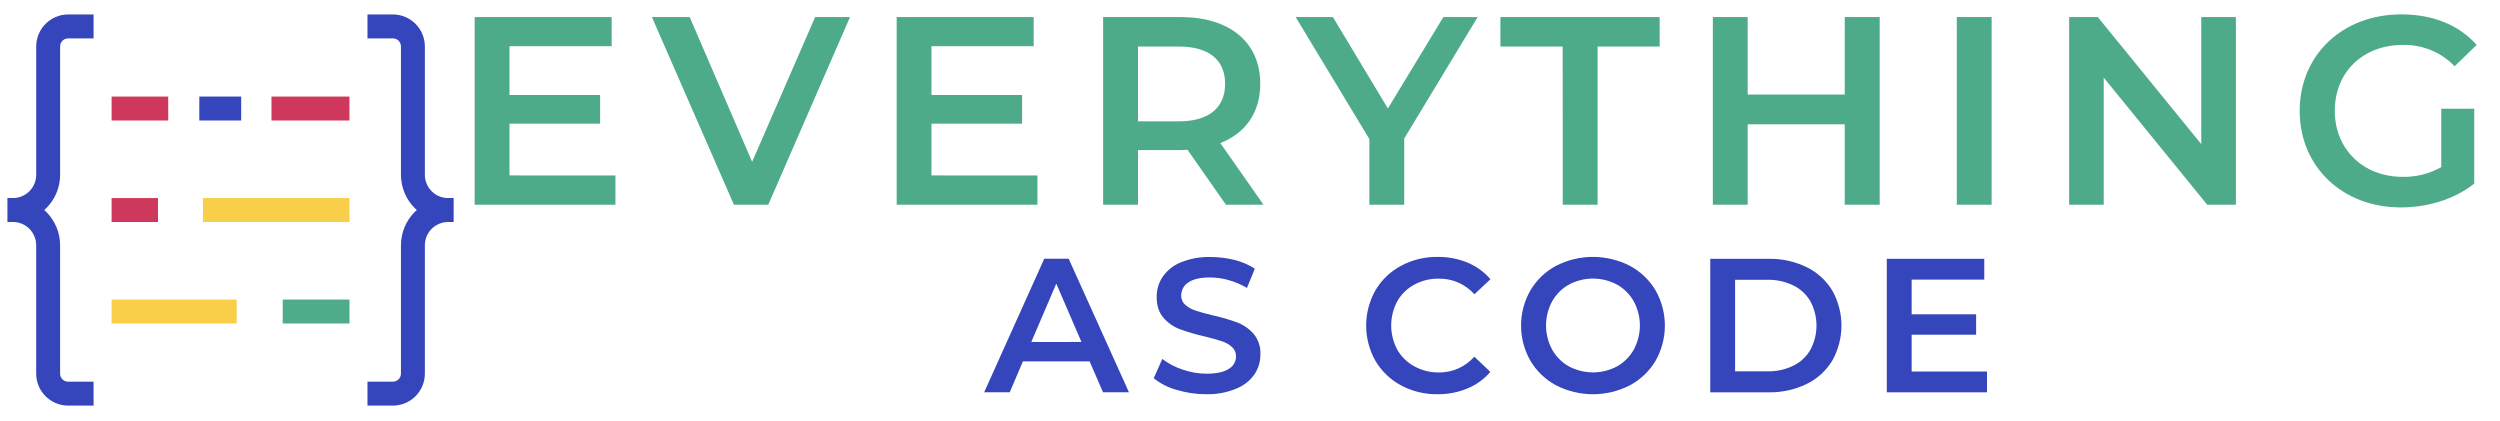
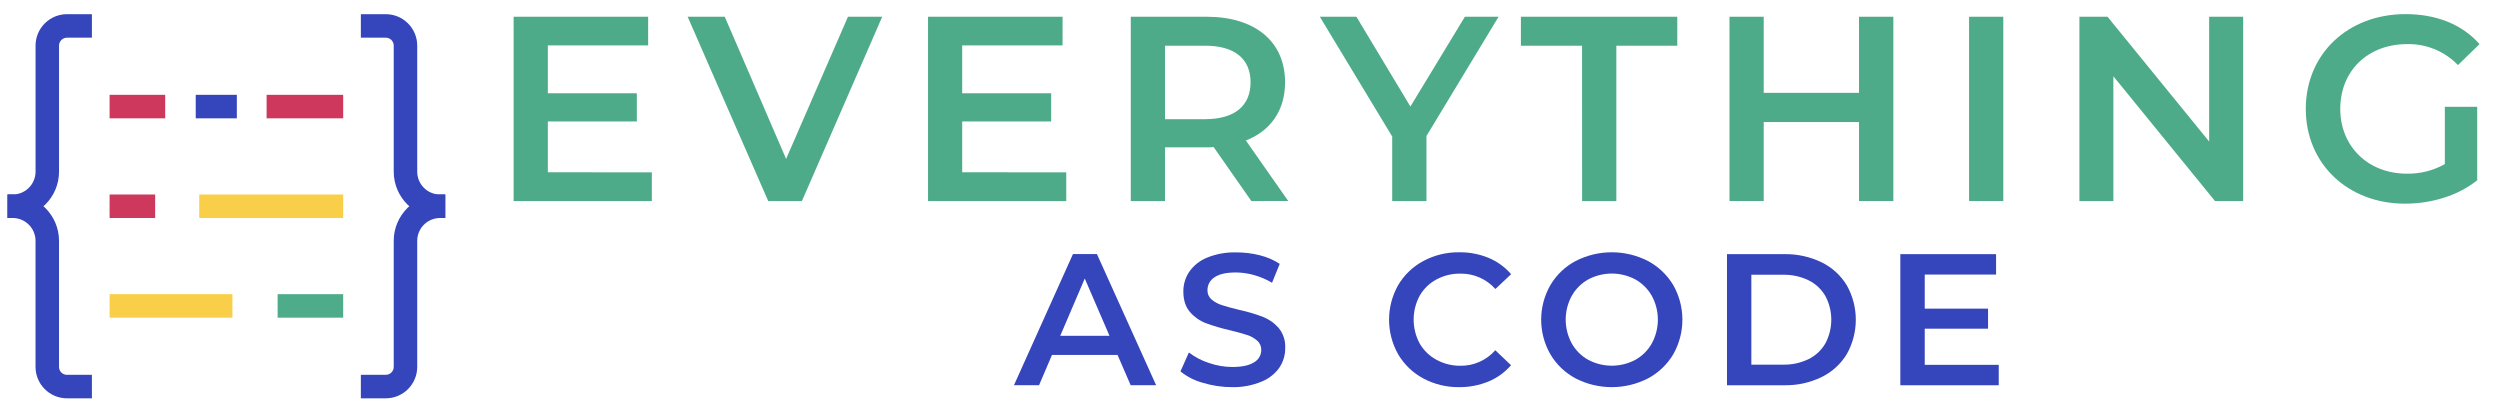
- <svg xmlns="http://www.w3.org/2000/svg" id="Layer_1" data-name="Layer 1" viewBox="0 0 982 165">
+ <svg xmlns="http://www.w3.org/2000/svg" id="Layer_1" data-name="Layer 1" viewBox="0 0 1000 165">
  <defs>
    <style>.cls-1{fill:#3545bc;}.cls-2{fill:#cd385c;}.cls-3{fill:#f9ce48;}.cls-4{fill:#4eac8a;}.cls-5{fill:#4eab8a;}</style>
  </defs>
  <g style="" transform="matrix(0.351834, 0, 0, 0.351834, -77.53481, -4.109225)">
    <path class="cls-1" d="M 234.8 259.53 L 228.93 259.53 L 228.93 232.8 L 234.8 232.8 C 249.159 232.8 260.8 221.159 260.8 206.8 L 260.8 63.52 C 260.827 43.815 276.786 27.844 296.49 27.8 L 324.86 27.8 L 324.86 54.54 L 296.49 54.54 C 291.519 54.54 287.49 58.569 287.49 63.54 L 287.49 206.84 C 287.451 235.924 263.884 259.491 234.8 259.53 Z" />
    <path class="cls-1" d="M 324.86 464.53 L 296.49 464.53 C 276.774 464.502 260.798 448.526 260.77 428.81 L 260.77 285.51 C 260.77 271.151 249.129 259.51 234.77 259.51 L 228.9 259.51 L 228.9 232.8 L 234.77 232.8 C 263.866 232.833 287.442 256.414 287.47 285.51 L 287.47 428.81 C 287.47 433.781 291.499 437.81 296.47 437.81 L 324.84 437.81 Z" />
    <path class="cls-1" d="M 726.58 259.53 L 720.71 259.53 C 691.611 259.502 668.028 235.919 668 206.82 L 668 63.52 C 668 58.549 663.971 54.52 659 54.52 L 630.64 54.52 L 630.64 27.8 L 659 27.8 C 678.715 27.828 694.688 43.805 694.71 63.52 L 694.71 206.82 C 694.71 221.179 706.351 232.82 720.71 232.82 L 726.58 232.82 Z" />
    <path class="cls-1" d="M 659 464.53 L 630.64 464.53 L 630.64 437.79 L 659 437.79 C 663.971 437.79 668 433.761 668 428.79 L 668 285.51 C 668.028 256.411 691.611 232.828 720.71 232.8 L 726.58 232.8 L 726.58 259.53 L 720.71 259.53 C 706.351 259.53 694.71 271.171 694.71 285.53 L 694.71 428.83 C 694.677 448.537 678.707 464.502 659 464.53 Z" />
    <rect class="cls-2" x="523.47" y="119.48" width="87.06" height="26.73" />
    <rect class="cls-1" x="442.9" y="119.48" width="46.73" height="26.73" />
    <rect class="cls-2" x="344.97" y="119.48" width="63.21" height="26.73" />
    <rect class="cls-3" x="446.89" y="232.8" width="163.64" height="26.73" />
    <rect class="cls-2" x="344.97" y="232.8" width="51.8" height="26.73" />
    <rect class="cls-4" x="536" y="346.11" width="74.53" height="26.73" />
    <rect class="cls-3" x="344.97" y="346.11" width="139.65" height="26.73" />
  </g>
-   <g transform="matrix(1, 0, 0, 1, 0, -25)" style="">
-     <path class="cls-1" d="M 428.017 166.967 L 401.795 166.967 L 396.627 179.072 L 386.59 179.072 L 410.185 126.63 L 419.776 126.63 L 443.446 179.072 L 433.259 179.072 Z M 424.795 159.322 L 414.906 136.407 L 405.092 159.332 Z" />
-     <path class="cls-1" d="M 462.134 178.122 C 458.867 177.24 455.819 175.686 453.186 173.56 L 456.556 165.99 C 458.937 167.814 461.611 169.222 464.462 170.152 C 467.493 171.221 470.681 171.775 473.895 171.791 C 477.787 171.791 480.701 171.167 482.619 169.928 C 484.404 168.927 485.508 167.04 485.506 164.993 C 485.544 163.573 484.951 162.209 483.886 161.269 C 482.7 160.231 481.311 159.454 479.807 158.987 C 478.162 158.441 475.915 157.821 473.066 157.125 C 469.774 156.384 466.533 155.432 463.363 154.276 C 460.907 153.338 458.721 151.805 457.003 149.815 C 455.228 147.792 454.34 145.057 454.34 141.612 C 454.313 138.803 455.135 136.051 456.696 133.716 C 458.471 131.177 460.946 129.21 463.819 128.054 C 467.512 126.559 471.476 125.846 475.459 125.959 C 478.632 125.939 481.795 126.321 484.873 127.095 C 487.721 127.781 490.433 128.945 492.89 130.541 L 489.817 138.102 C 487.565 136.769 485.148 135.736 482.629 135.029 C 480.263 134.355 477.817 134.004 475.356 133.986 C 471.511 133.986 468.652 134.628 466.781 135.932 C 465.014 137.052 463.956 139.008 463.987 141.1 C 463.943 142.503 464.535 143.851 465.598 144.769 C 466.795 145.786 468.186 146.553 469.686 147.022 C 471.337 147.574 473.584 148.195 476.427 148.884 C 479.687 149.584 482.892 150.518 486.018 151.678 C 488.479 152.627 490.677 154.153 492.424 156.129 C 494.29 158.4 495.239 161.285 495.088 164.22 C 495.115 167.022 494.29 169.766 492.722 172.089 C 490.924 174.603 488.437 176.542 485.562 177.675 C 481.864 179.197 477.892 179.939 473.895 179.854 C 469.91 179.868 465.945 179.285 462.134 178.122 Z" />
-     <path class="cls-1" d="M 550.314 176.372 C 546.148 174.145 542.675 170.814 540.276 166.744 C 535.409 158.145 535.409 147.623 540.276 139.023 C 542.689 134.951 546.174 131.621 550.351 129.395 C 554.762 127.039 559.7 125.841 564.7 125.913 C 568.731 125.861 572.732 126.624 576.461 128.157 C 579.923 129.599 583 131.831 585.447 134.675 L 579.152 140.597 C 575.611 136.616 570.512 134.373 565.185 134.451 C 561.815 134.399 558.487 135.21 555.519 136.807 C 552.734 138.318 550.425 140.575 548.852 143.325 C 545.662 149.269 545.662 156.414 548.852 162.358 C 550.422 165.111 552.731 167.369 555.519 168.876 C 558.467 170.497 561.783 171.333 565.147 171.306 C 570.488 171.381 575.593 169.111 579.115 165.096 L 585.409 171.083 C 582.956 173.934 579.864 176.167 576.386 177.601 C 572.644 179.135 568.633 179.901 564.589 179.854 C 559.614 179.912 554.704 178.715 550.314 176.372 Z" />
-     <path class="cls-1" d="M 611.258 176.372 C 607.062 174.142 603.563 170.797 601.146 166.707 C 596.241 158.144 596.241 147.623 601.146 139.061 C 603.558 134.966 607.059 131.621 611.258 129.395 C 620.336 124.752 631.093 124.752 640.17 129.395 C 644.361 131.62 647.861 134.95 650.292 139.023 C 655.183 147.616 655.183 158.151 650.292 166.744 C 647.857 170.814 644.357 174.143 640.17 176.372 C 631.093 181.016 620.336 181.016 611.258 176.372 Z M 635.151 168.923 C 637.919 167.38 640.201 165.097 641.744 162.33 C 644.948 156.416 644.948 149.286 641.744 143.372 C 640.196 140.609 637.914 138.327 635.151 136.779 C 629.252 133.639 622.177 133.639 616.277 136.779 C 613.512 138.325 611.23 140.607 609.684 143.372 C 606.48 149.286 606.48 156.416 609.684 162.33 C 611.225 165.099 613.508 167.383 616.277 168.923 C 622.177 172.063 629.252 172.063 635.151 168.923 Z" />
-     <path class="cls-1" d="M 671.792 126.658 L 694.717 126.658 C 699.87 126.565 704.973 127.681 709.616 129.917 C 713.803 131.953 717.314 135.153 719.728 139.135 C 724.52 147.675 724.52 158.092 719.728 166.632 C 717.313 170.61 713.801 173.807 709.616 175.841 C 704.974 178.081 699.87 179.198 694.717 179.1 L 671.792 179.1 Z M 694.261 170.859 C 697.771 170.935 701.248 170.179 704.411 168.653 C 707.236 167.274 709.583 165.082 711.152 162.358 C 714.306 156.432 714.306 149.326 711.152 143.4 C 709.582 140.679 707.235 138.49 704.411 137.114 C 701.249 135.586 697.771 134.826 694.261 134.898 L 681.541 134.898 L 681.541 170.859 Z" />
-     <path class="cls-1" d="M 780.495 170.934 L 780.495 179.1 L 741.135 179.1 L 741.135 126.658 L 779.424 126.658 L 779.424 134.824 L 750.894 134.824 L 750.894 148.456 L 776.221 148.456 L 776.221 156.473 L 750.894 156.473 L 750.894 170.934 Z" />
-   </g>
-   <g>
-     <path class="cls-5" d="M 241.74 68.936 L 241.74 80.417 L 186.448 80.417 L 186.448 6.697 L 240.259 6.697 L 240.259 18.15 L 200.136 18.15 L 200.136 37.314 L 235.734 37.314 L 235.734 48.581 L 200.136 48.581 L 200.136 68.908 Z" />
-     <path class="cls-5" d="M 333.886 6.697 L 301.771 80.417 L 288.288 80.417 L 256.061 6.697 L 270.903 6.697 L 295.439 63.563 L 320.189 6.697 Z" />
-     <path class="cls-5" d="M 407.503 68.936 L 407.503 80.417 L 352.212 80.417 L 352.212 6.697 L 406.032 6.697 L 406.032 18.15 L 365.881 18.15 L 365.881 37.314 L 401.469 37.314 L 401.469 48.581 L 365.881 48.581 L 365.881 68.908 Z" />
-     <path class="cls-5" d="M 481.539 80.417 L 466.445 58.823 C 465.502 58.916 464.553 58.954 463.605 58.935 L 447.003 58.935 L 447.003 80.417 L 433.306 80.417 L 433.306 6.697 L 463.652 6.697 C 483.029 6.697 495.032 16.595 495.032 32.919 C 495.032 44.092 489.342 52.296 479.342 56.197 L 496.298 80.407 Z M 463.009 18.281 L 447.003 18.281 L 447.003 47.668 L 463.009 47.668 C 475.012 47.668 481.223 42.184 481.223 32.919 C 481.223 23.654 475.012 18.281 463.009 18.281 Z" />
-     <path class="cls-5" d="M 551.581 54.4 L 551.581 80.417 L 537.883 80.417 L 537.883 54.614 L 508.924 6.697 L 523.562 6.697 L 545.156 42.612 L 566.954 6.697 L 580.428 6.697 Z" />
-     <path class="cls-5" d="M 613.819 18.281 L 589.357 18.281 L 589.357 6.697 L 651.912 6.697 L 651.912 18.281 L 627.535 18.281 L 627.535 80.417 L 613.847 80.417 Z" />
-     <path class="cls-5" d="M 738.342 6.697 L 738.342 80.417 L 724.607 80.417 L 724.607 48.823 L 686.486 48.823 L 686.486 80.417 L 672.798 80.417 L 672.798 6.697 L 686.486 6.697 L 686.486 37.137 L 724.607 37.137 L 724.607 6.697 Z" />
-     <path class="cls-5" d="M 768.632 6.697 L 782.32 6.697 L 782.32 80.417 L 768.632 80.417 Z" />
-     <path class="cls-5" d="M 878.266 6.697 L 878.266 80.417 L 866.999 80.417 L 826.345 30.498 L 826.345 80.417 L 812.759 80.417 L 812.759 6.697 L 824.008 6.697 L 864.662 56.616 L 864.662 6.697 Z" />
-     <path class="cls-5" d="M 958.932 42.714 L 971.884 42.714 L 971.884 72.092 C 964.202 78.312 953.457 81.469 943.018 81.469 C 920.159 81.469 903.314 65.565 903.314 43.562 C 903.314 21.558 920.159 5.645 943.223 5.645 C 955.542 5.645 965.869 9.751 972.815 17.648 L 964.183 26.028 C 958.877 20.516 951.506 17.476 943.856 17.648 C 928.166 17.648 917.104 28.291 917.104 43.562 C 917.104 58.507 928.166 69.466 943.754 69.466 C 949.064 69.566 954.304 68.245 958.932 65.639 Z" />
+   <g transform="matrix(1, 0, 0, 1, 19, 0)">
+     <g>
+       <g transform="matrix(1, 0, 0, 1, 0, -25)" style="">
+         <path class="cls-1" d="M 428.017 166.967 L 401.795 166.967 L 396.627 179.072 L 386.59 179.072 L 410.185 126.63 L 419.776 126.63 L 443.446 179.072 L 433.259 179.072 Z M 424.795 159.322 L 414.906 136.407 L 405.092 159.332 Z" />
+         <path class="cls-1" d="M 462.134 178.122 C 458.867 177.24 455.819 175.686 453.186 173.56 L 456.556 165.99 C 458.937 167.814 461.611 169.222 464.462 170.152 C 467.493 171.221 470.681 171.775 473.895 171.791 C 477.787 171.791 480.701 171.167 482.619 169.928 C 484.404 168.927 485.508 167.04 485.506 164.993 C 485.544 163.573 484.951 162.209 483.886 161.269 C 482.7 160.231 481.311 159.454 479.807 158.987 C 478.162 158.441 475.915 157.821 473.066 157.125 C 469.774 156.384 466.533 155.432 463.363 154.276 C 460.907 153.338 458.721 151.805 457.003 149.815 C 455.228 147.792 454.34 145.057 454.34 141.612 C 454.313 138.803 455.135 136.051 456.696 133.716 C 458.471 131.177 460.946 129.21 463.819 128.054 C 467.512 126.559 471.476 125.846 475.459 125.959 C 478.632 125.939 481.795 126.321 484.873 127.095 C 487.721 127.781 490.433 128.945 492.89 130.541 L 489.817 138.102 C 487.565 136.769 485.148 135.736 482.629 135.029 C 480.263 134.355 477.817 134.004 475.356 133.986 C 471.511 133.986 468.652 134.628 466.781 135.932 C 465.014 137.052 463.956 139.008 463.987 141.1 C 463.943 142.503 464.535 143.851 465.598 144.769 C 466.795 145.786 468.186 146.553 469.686 147.022 C 471.337 147.574 473.584 148.195 476.427 148.884 C 479.687 149.584 482.892 150.518 486.018 151.678 C 488.479 152.627 490.677 154.153 492.424 156.129 C 494.29 158.4 495.239 161.285 495.088 164.22 C 495.115 167.022 494.29 169.766 492.722 172.089 C 490.924 174.603 488.437 176.542 485.562 177.675 C 481.864 179.197 477.892 179.939 473.895 179.854 C 469.91 179.868 465.945 179.285 462.134 178.122 Z" />
+         <path class="cls-1" d="M 550.314 176.372 C 546.148 174.145 542.675 170.814 540.276 166.744 C 535.409 158.145 535.409 147.623 540.276 139.023 C 542.689 134.951 546.174 131.621 550.351 129.395 C 554.762 127.039 559.7 125.841 564.7 125.913 C 568.731 125.861 572.732 126.624 576.461 128.157 C 579.923 129.599 583 131.831 585.447 134.675 L 579.152 140.597 C 575.611 136.616 570.512 134.373 565.185 134.451 C 561.815 134.399 558.487 135.21 555.519 136.807 C 552.734 138.318 550.425 140.575 548.852 143.325 C 545.662 149.269 545.662 156.414 548.852 162.358 C 550.422 165.111 552.731 167.369 555.519 168.876 C 558.467 170.497 561.783 171.333 565.147 171.306 C 570.488 171.381 575.593 169.111 579.115 165.096 L 585.409 171.083 C 582.956 173.934 579.864 176.167 576.386 177.601 C 572.644 179.135 568.633 179.901 564.589 179.854 C 559.614 179.912 554.704 178.715 550.314 176.372 Z" />
+         <path class="cls-1" d="M 611.258 176.372 C 607.062 174.142 603.563 170.797 601.146 166.707 C 596.241 158.144 596.241 147.623 601.146 139.061 C 603.558 134.966 607.059 131.621 611.258 129.395 C 620.336 124.752 631.093 124.752 640.17 129.395 C 644.361 131.62 647.861 134.95 650.292 139.023 C 655.183 147.616 655.183 158.151 650.292 166.744 C 647.857 170.814 644.357 174.143 640.17 176.372 C 631.093 181.016 620.336 181.016 611.258 176.372 Z M 635.151 168.923 C 637.919 167.38 640.201 165.097 641.744 162.33 C 644.948 156.416 644.948 149.286 641.744 143.372 C 640.196 140.609 637.914 138.327 635.151 136.779 C 629.252 133.639 622.177 133.639 616.277 136.779 C 613.512 138.325 611.23 140.607 609.684 143.372 C 606.48 149.286 606.48 156.416 609.684 162.33 C 611.225 165.099 613.508 167.383 616.277 168.923 C 622.177 172.063 629.252 172.063 635.151 168.923 Z" />
+         <path class="cls-1" d="M 671.792 126.658 L 694.717 126.658 C 699.87 126.565 704.973 127.681 709.616 129.917 C 713.803 131.953 717.314 135.153 719.728 139.135 C 724.52 147.675 724.52 158.092 719.728 166.632 C 717.313 170.61 713.801 173.807 709.616 175.841 C 704.974 178.081 699.87 179.198 694.717 179.1 L 671.792 179.1 Z M 694.261 170.859 C 697.771 170.935 701.248 170.179 704.411 168.653 C 707.236 167.274 709.583 165.082 711.152 162.358 C 714.306 156.432 714.306 149.326 711.152 143.4 C 709.582 140.679 707.235 138.49 704.411 137.114 C 701.249 135.586 697.771 134.826 694.261 134.898 L 681.541 134.898 L 681.541 170.859 Z" />
+         <path class="cls-1" d="M 780.495 170.934 L 780.495 179.1 L 741.135 179.1 L 741.135 126.658 L 779.424 126.658 L 779.424 134.824 L 750.894 134.824 L 750.894 148.456 L 776.221 148.456 L 776.221 156.473 L 750.894 156.473 L 750.894 170.934 Z" />
+       </g>
+       <g>
+         <path class="cls-5" d="M 241.74 68.936 L 241.74 80.417 L 186.448 80.417 L 186.448 6.697 L 240.259 6.697 L 240.259 18.15 L 200.136 18.15 L 200.136 37.314 L 235.734 37.314 L 235.734 48.581 L 200.136 48.581 L 200.136 68.908 Z" />
+         <path class="cls-5" d="M 333.886 6.697 L 301.771 80.417 L 288.288 80.417 L 256.061 6.697 L 270.903 6.697 L 295.439 63.563 L 320.189 6.697 Z" />
+         <path class="cls-5" d="M 407.503 68.936 L 407.503 80.417 L 352.212 80.417 L 352.212 6.697 L 406.032 6.697 L 406.032 18.15 L 365.881 18.15 L 365.881 37.314 L 401.469 37.314 L 401.469 48.581 L 365.881 48.581 L 365.881 68.908 Z" />
+         <path class="cls-5" d="M 481.539 80.417 L 466.445 58.823 C 465.502 58.916 464.553 58.954 463.605 58.935 L 447.003 58.935 L 447.003 80.417 L 433.306 80.417 L 433.306 6.697 L 463.652 6.697 C 483.029 6.697 495.032 16.595 495.032 32.919 C 495.032 44.092 489.342 52.296 479.342 56.197 L 496.298 80.407 Z M 463.009 18.281 L 447.003 18.281 L 447.003 47.668 L 463.009 47.668 C 475.012 47.668 481.223 42.184 481.223 32.919 C 481.223 23.654 475.012 18.281 463.009 18.281 Z" />
+         <path class="cls-5" d="M 551.581 54.4 L 551.581 80.417 L 537.883 80.417 L 537.883 54.614 L 508.924 6.697 L 523.562 6.697 L 545.156 42.612 L 566.954 6.697 L 580.428 6.697 Z" />
+         <path class="cls-5" d="M 613.819 18.281 L 589.357 18.281 L 589.357 6.697 L 651.912 6.697 L 651.912 18.281 L 627.535 18.281 L 627.535 80.417 L 613.847 80.417 Z" />
+         <path class="cls-5" d="M 738.342 6.697 L 738.342 80.417 L 724.607 80.417 L 724.607 48.823 L 686.486 48.823 L 686.486 80.417 L 672.798 80.417 L 672.798 6.697 L 686.486 6.697 L 686.486 37.137 L 724.607 37.137 L 724.607 6.697 Z" />
+         <path class="cls-5" d="M 768.632 6.697 L 782.32 6.697 L 782.32 80.417 L 768.632 80.417 Z" />
+         <path class="cls-5" d="M 878.266 6.697 L 878.266 80.417 L 866.999 80.417 L 826.345 30.498 L 826.345 80.417 L 812.759 80.417 L 812.759 6.697 L 824.008 6.697 L 864.662 56.616 L 864.662 6.697 Z" />
+         <path class="cls-5" d="M 958.932 42.714 L 971.884 42.714 L 971.884 72.092 C 964.202 78.312 953.457 81.469 943.018 81.469 C 920.159 81.469 903.314 65.565 903.314 43.562 C 903.314 21.558 920.159 5.645 943.223 5.645 C 955.542 5.645 965.869 9.751 972.815 17.648 L 964.183 26.028 C 958.877 20.516 951.506 17.476 943.856 17.648 C 928.166 17.648 917.104 28.291 917.104 43.562 C 917.104 58.507 928.166 69.466 943.754 69.466 C 949.064 69.566 954.304 68.245 958.932 65.639 Z" />
+       </g>
+     </g>
  </g>
</svg>
